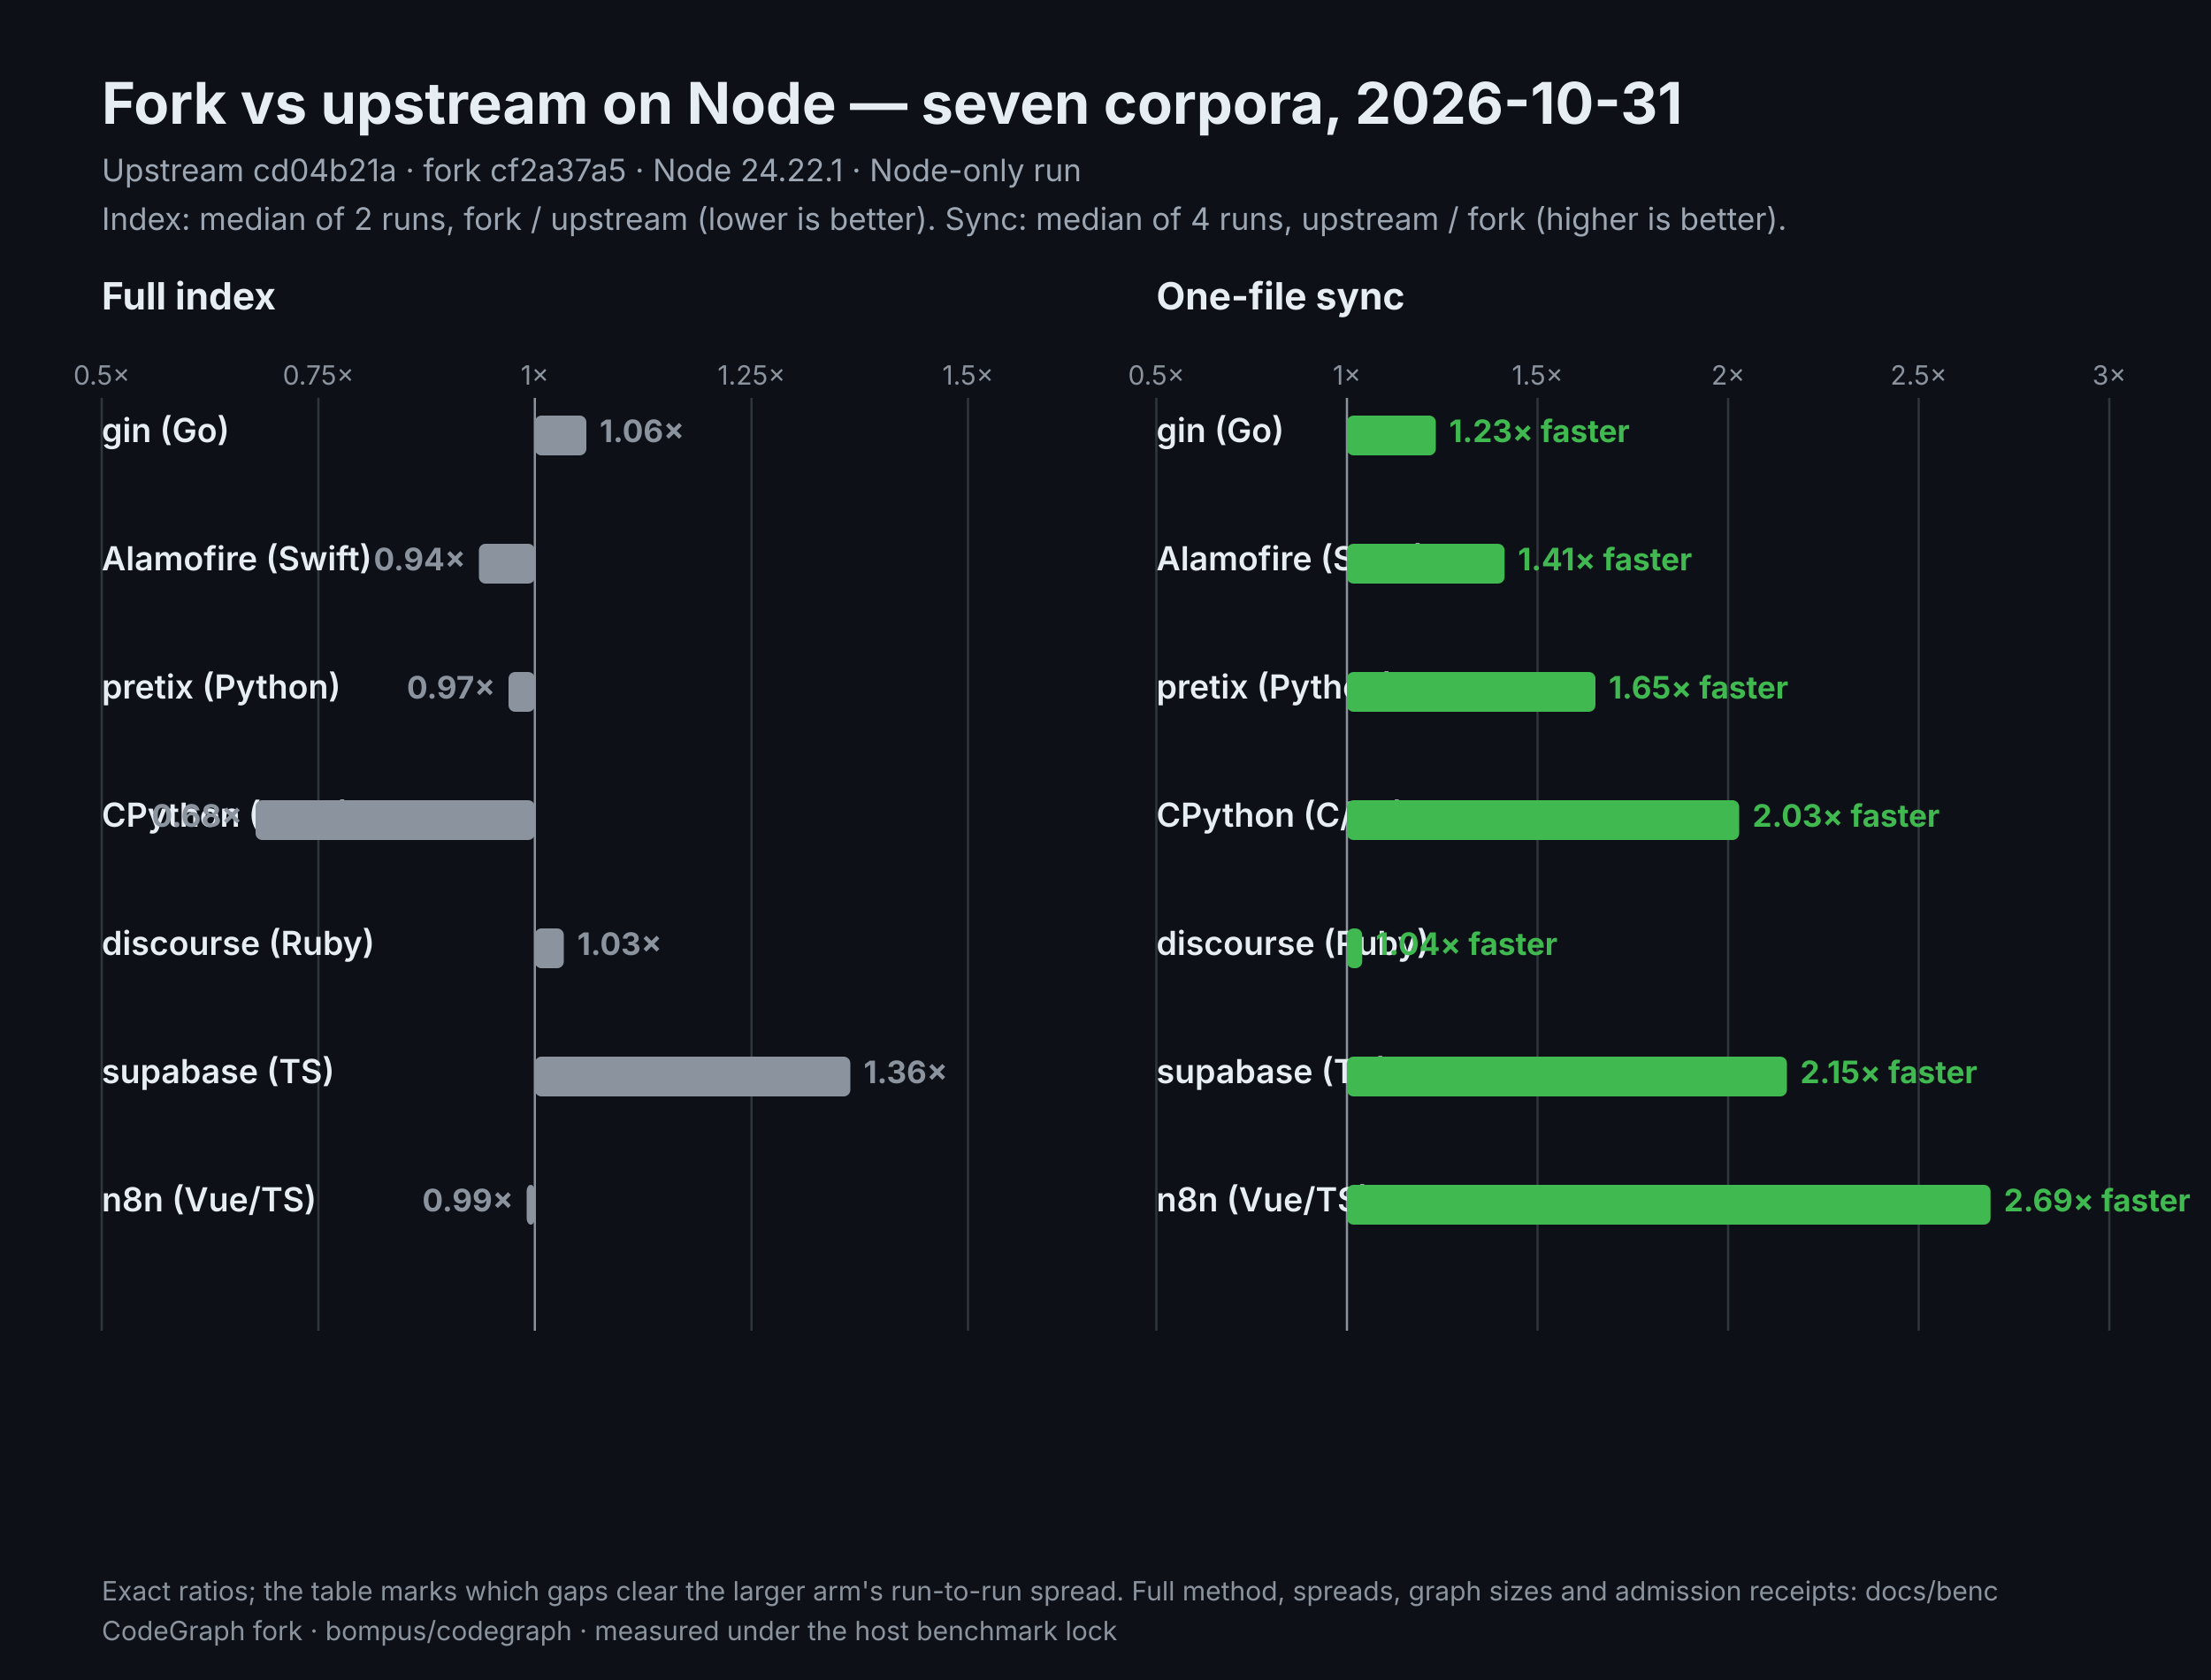
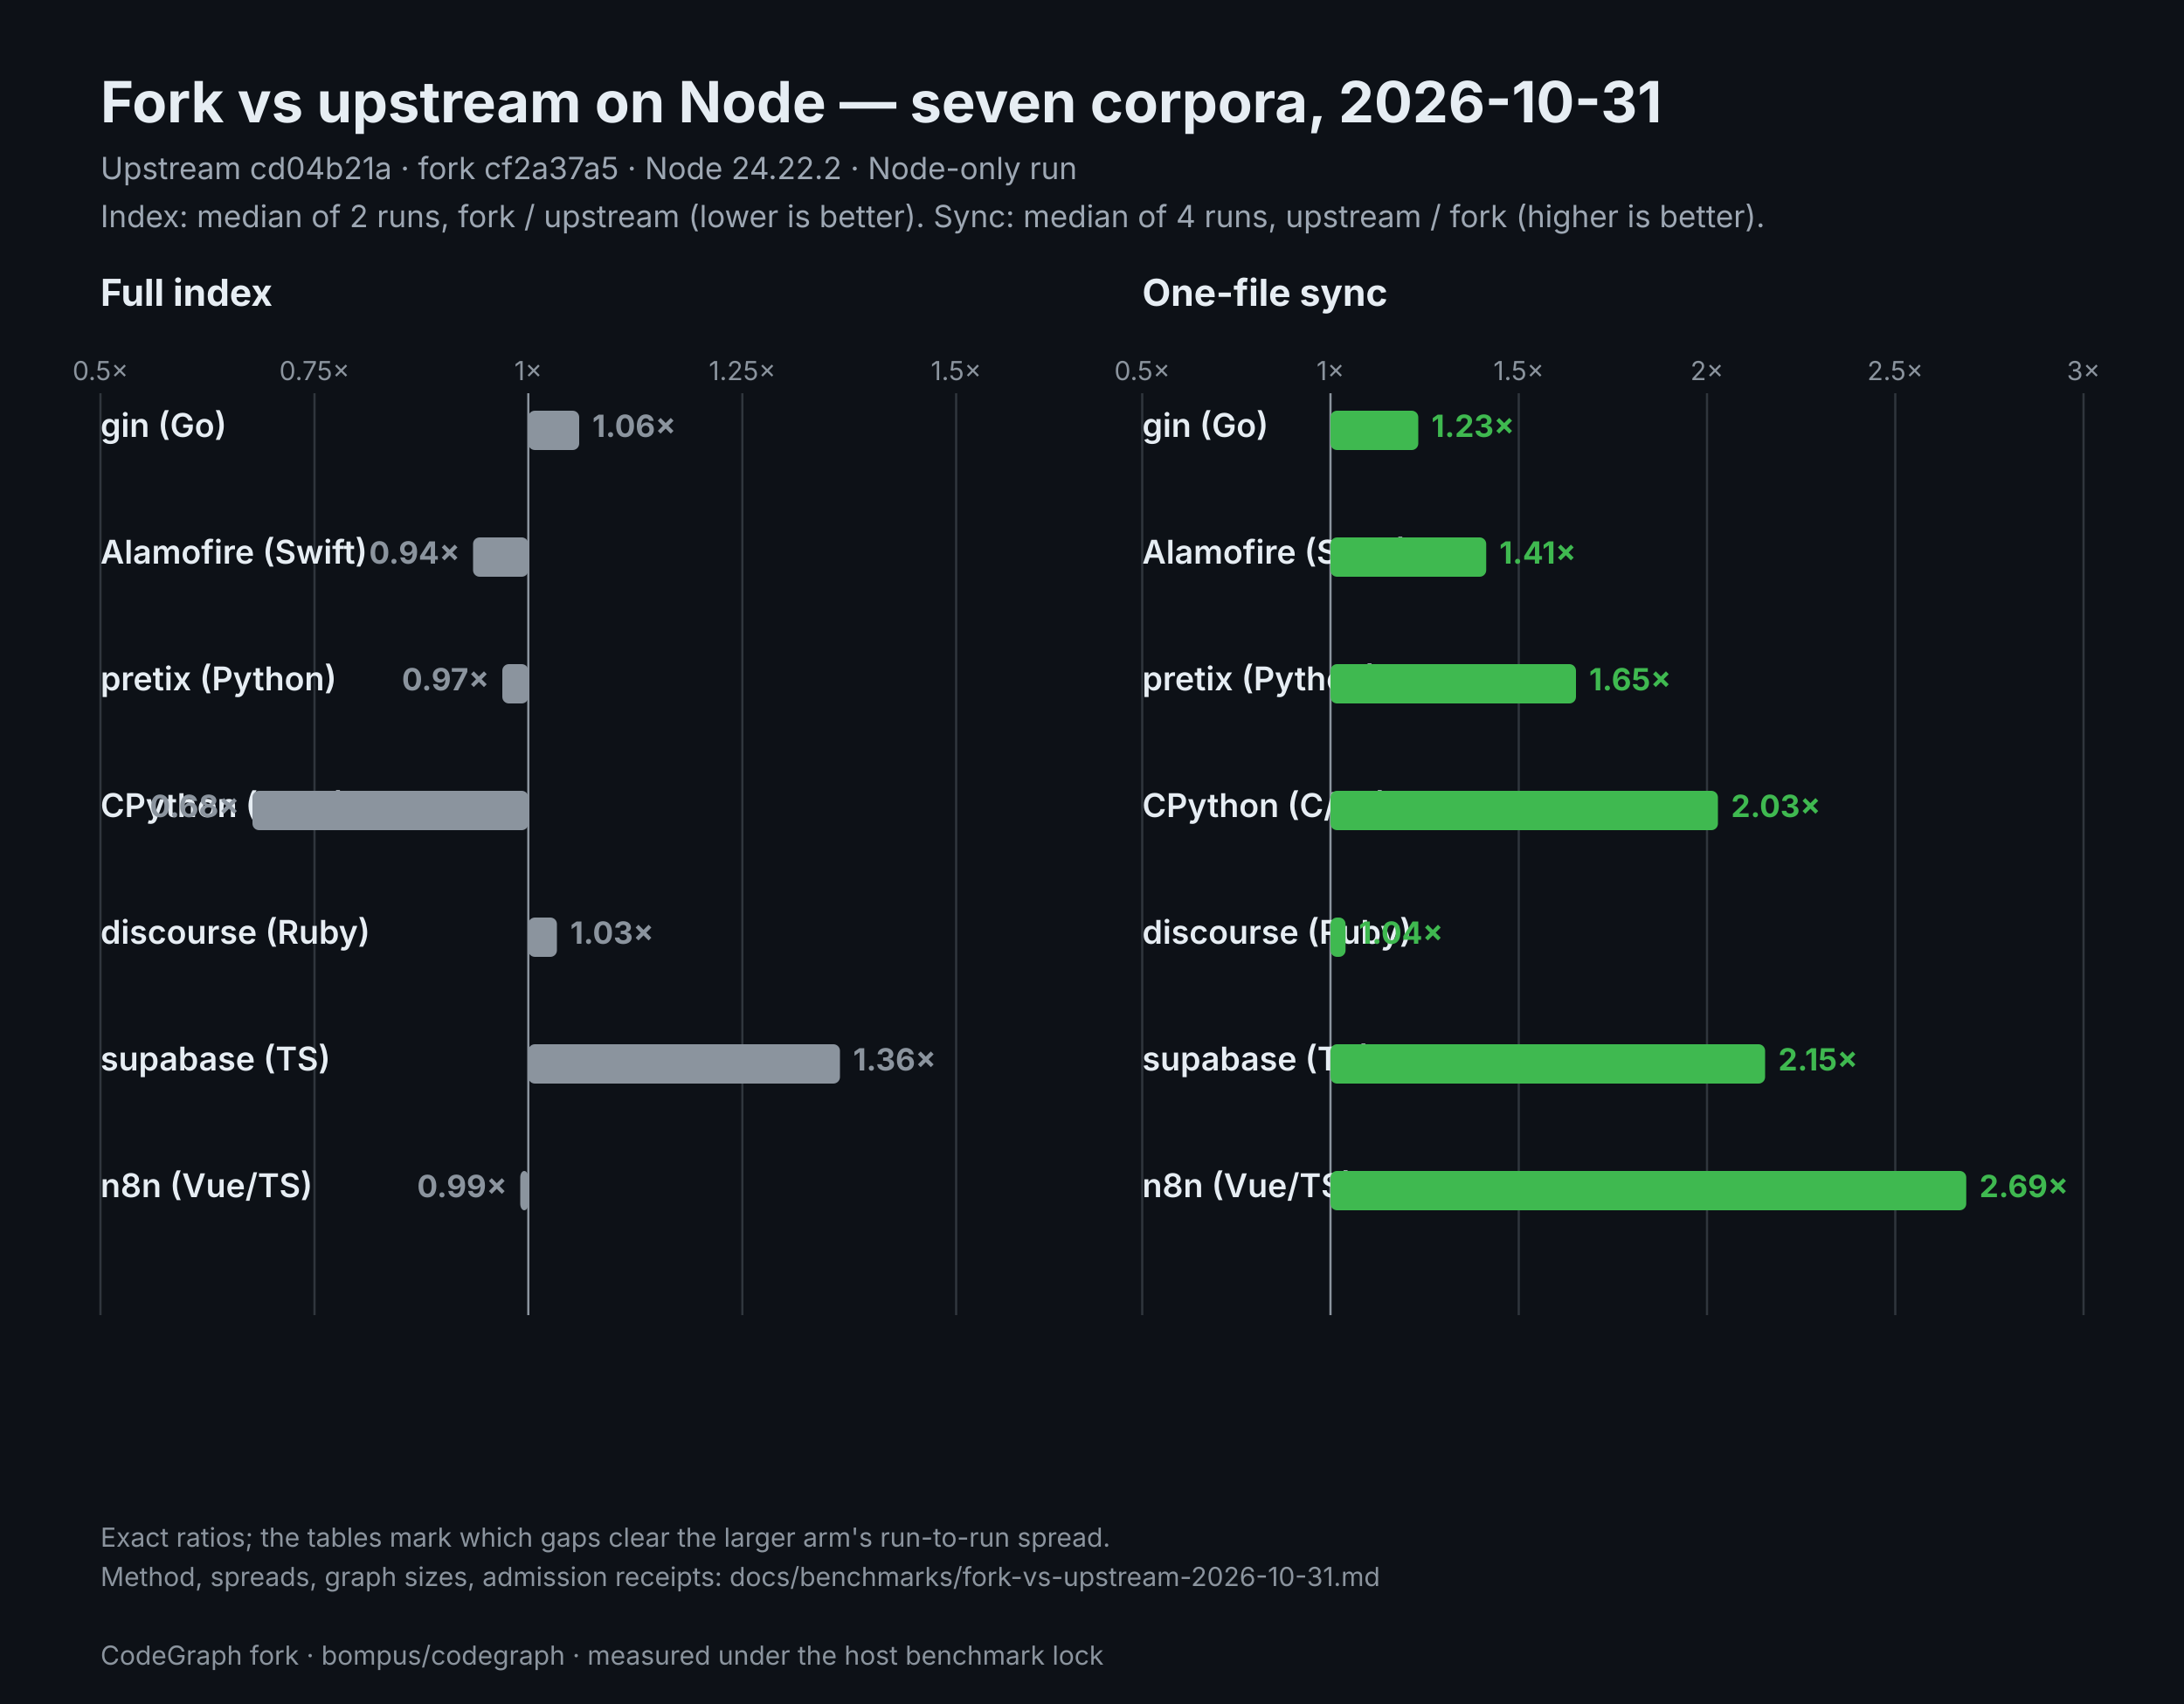
- <svg xmlns="http://www.w3.org/2000/svg" width="1000" height="760" viewBox="0 0 1000 760" role="img" aria-label="Fork versus upstream on seven corpora, Node, 2026-10-31">
-   <rect width="1000" height="760" fill="#0d1117" />
+ <svg xmlns="http://www.w3.org/2000/svg" width="1000" height="780" viewBox="0 0 1000 780" role="img" aria-label="Fork versus upstream on seven corpora, Node, 2026-10-31">
+   <rect width="1000" height="780" fill="#0d1117" />
  <style>text{font-family:Inter,Segoe UI,system-ui,sans-serif;fill:#e6edf3}.title{font-size:26px;font-weight:700}.sub{font-size:14px;fill:#9da7b3}.corpus{font-size:15px;font-weight:600}.val{font-size:14px;font-weight:700}.axis{font-size:12px;fill:#8b949e}.good{fill:#3fb950}.bad{fill:#f85149}.tie{fill:#8b949e}</style>
  <text x="46" y="56" class="title">Fork vs upstream on Node — seven corpora, 2026-10-31</text>
-   <text x="46" y="82" class="sub">Upstream cd04b21a · fork cf2a37a5 · Node 24.22.1 · Node-only run</text>
+   <text x="46" y="82" class="sub">Upstream cd04b21a · fork cf2a37a5 · Node 24.22.2 · Node-only run</text>
  <text x="46" y="104" class="sub">Index: median of 2 runs, fork / upstream (lower is better). Sync: median of 4 runs, upstream / fork (higher is better).</text>
  <text x="46" y="140" style="font-size:17px;font-weight:700">Full index</text>
  <line x1="46.0" y1="180" x2="46.0" y2="602" stroke="#30363d" stroke-width="1" />
  <text x="46.0" y="174" class="axis" text-anchor="middle">0.5×</text>
  <line x1="144.0" y1="180" x2="144.0" y2="602" stroke="#30363d" stroke-width="1" />
  <text x="144.0" y="174" class="axis" text-anchor="middle">0.75×</text>
  <line x1="241.9" y1="180" x2="241.9" y2="602" stroke="#8b949e" stroke-width="1" />
  <text x="241.9" y="174" class="axis" text-anchor="middle">1×</text>
  <line x1="339.9" y1="180" x2="339.9" y2="602" stroke="#30363d" stroke-width="1" />
  <text x="339.9" y="174" class="axis" text-anchor="middle">1.25×</text>
  <line x1="437.8" y1="180" x2="437.8" y2="602" stroke="#30363d" stroke-width="1" />
  <text x="437.8" y="174" class="axis" text-anchor="middle">1.5×</text>
  <text x="46" y="200" class="corpus">gin (Go)</text>
  <rect x="241.9" y="188" width="23.3" height="18" rx="3" class="tie" />
  <text x="271.2" y="200" class="val tie" text-anchor="start">1.06×</text>
  <text x="46" y="258" class="corpus">Alamofire (Swift)</text>
  <rect x="216.6" y="246" width="25.3" height="18" rx="3" class="tie" />
  <text x="210.6" y="258" class="val tie" text-anchor="end">0.94×</text>
  <text x="46" y="316" class="corpus">pretix (Python)</text>
  <rect x="230.0" y="304" width="11.9" height="18" rx="3" class="tie" />
  <text x="224.0" y="316" class="val tie" text-anchor="end">0.97×</text>
  <text x="46" y="374" class="corpus">CPython (C/Py)</text>
  <rect x="115.6" y="362" width="126.3" height="18" rx="3" class="tie" />
  <text x="109.6" y="374" class="val tie" text-anchor="end">0.68×</text>
  <text x="46" y="432" class="corpus">discourse (Ruby)</text>
  <rect x="241.9" y="420" width="13.1" height="18" rx="3" class="tie" />
  <text x="261.1" y="432" class="val tie" text-anchor="start">1.03×</text>
  <text x="46" y="490" class="corpus">supabase (TS)</text>
  <rect x="241.9" y="478" width="142.7" height="18" rx="3" class="tie" />
  <text x="390.6" y="490" class="val tie" text-anchor="start">1.36×</text>
  <text x="46" y="548" class="corpus">n8n (Vue/TS)</text>
  <rect x="238.2" y="536" width="3.7" height="18" rx="3" class="tie" />
  <text x="232.2" y="548" class="val tie" text-anchor="end">0.99×</text>
  <text x="523.0" y="140" style="font-size:17px;font-weight:700">One-file sync</text>
  <line x1="523.0" y1="180" x2="523.0" y2="602" stroke="#30363d" stroke-width="1" />
  <text x="523.0" y="174" class="axis" text-anchor="middle">0.5×</text>
  <line x1="609.2" y1="180" x2="609.2" y2="602" stroke="#8b949e" stroke-width="1" />
  <text x="609.2" y="174" class="axis" text-anchor="middle">1×</text>
  <line x1="695.4" y1="180" x2="695.4" y2="602" stroke="#30363d" stroke-width="1" />
  <text x="695.4" y="174" class="axis" text-anchor="middle">1.5×</text>
  <line x1="781.6" y1="180" x2="781.6" y2="602" stroke="#30363d" stroke-width="1" />
  <text x="781.6" y="174" class="axis" text-anchor="middle">2×</text>
  <line x1="867.8" y1="180" x2="867.8" y2="602" stroke="#30363d" stroke-width="1" />
  <text x="867.8" y="174" class="axis" text-anchor="middle">2.5×</text>
  <line x1="954.0" y1="180" x2="954.0" y2="602" stroke="#30363d" stroke-width="1" />
  <text x="954.0" y="174" class="axis" text-anchor="middle">3×</text>
  <text x="523.0" y="200" class="corpus">gin (Go)</text>
  <rect x="609.2" y="188" width="40.2" height="18" rx="3" class="good" />
-   <text x="655.4" y="200" class="val good">1.23× faster</text>
+   <text x="655.4" y="200" class="val good" text-anchor="start">1.23×</text>
  <text x="523.0" y="258" class="corpus">Alamofire (Swift)</text>
  <rect x="609.2" y="246" width="71.3" height="18" rx="3" class="good" />
-   <text x="686.5" y="258" class="val good">1.41× faster</text>
+   <text x="686.5" y="258" class="val good" text-anchor="start">1.41×</text>
  <text x="523.0" y="316" class="corpus">pretix (Python)</text>
  <rect x="609.2" y="304" width="112.4" height="18" rx="3" class="good" />
-   <text x="727.6" y="316" class="val good">1.65× faster</text>
+   <text x="727.6" y="316" class="val good" text-anchor="start">1.65×</text>
  <text x="523.0" y="374" class="corpus">CPython (C/Py)</text>
  <rect x="609.2" y="362" width="177.4" height="18" rx="3" class="good" />
-   <text x="792.6" y="374" class="val good">2.03× faster</text>
+   <text x="792.6" y="374" class="val good" text-anchor="start">2.03×</text>
  <text x="523.0" y="432" class="corpus">discourse (Ruby)</text>
  <rect x="609.2" y="420" width="6.9" height="18" rx="3" class="good" />
-   <text x="622.1" y="432" class="val good">1.04× faster</text>
+   <text x="622.1" y="432" class="val good" text-anchor="start">1.04×</text>
  <text x="523.0" y="490" class="corpus">supabase (TS)</text>
  <rect x="609.2" y="478" width="199.0" height="18" rx="3" class="good" />
-   <text x="814.2" y="490" class="val good">2.15× faster</text>
+   <text x="814.2" y="490" class="val good" text-anchor="start">2.15×</text>
  <text x="523.0" y="548" class="corpus">n8n (Vue/TS)</text>
  <rect x="609.2" y="536" width="291.1" height="18" rx="3" class="good" />
-   <text x="906.3" y="548" class="val good">2.69× faster</text>
-   <text x="46" y="724" class="axis">Exact ratios; the table marks which gaps clear the larger arm's run-to-run spread. Full method, spreads, graph sizes and admission receipts: docs/benc</text>
-   <text x="46" y="742" class="axis">CodeGraph fork · bompus/codegraph · measured under the host benchmark lock</text>
+   <text x="906.3" y="548" class="val good" text-anchor="start">2.69×</text>
+   <text x="46" y="708" class="axis">Exact ratios; the tables mark which gaps clear the larger arm's run-to-run spread.</text>
+   <text x="46" y="726" class="axis">Method, spreads, graph sizes, admission receipts: docs/benchmarks/fork-vs-upstream-2026-10-31.md</text>
+   <text x="46" y="762" class="axis">CodeGraph fork · bompus/codegraph · measured under the host benchmark lock</text>
</svg>
